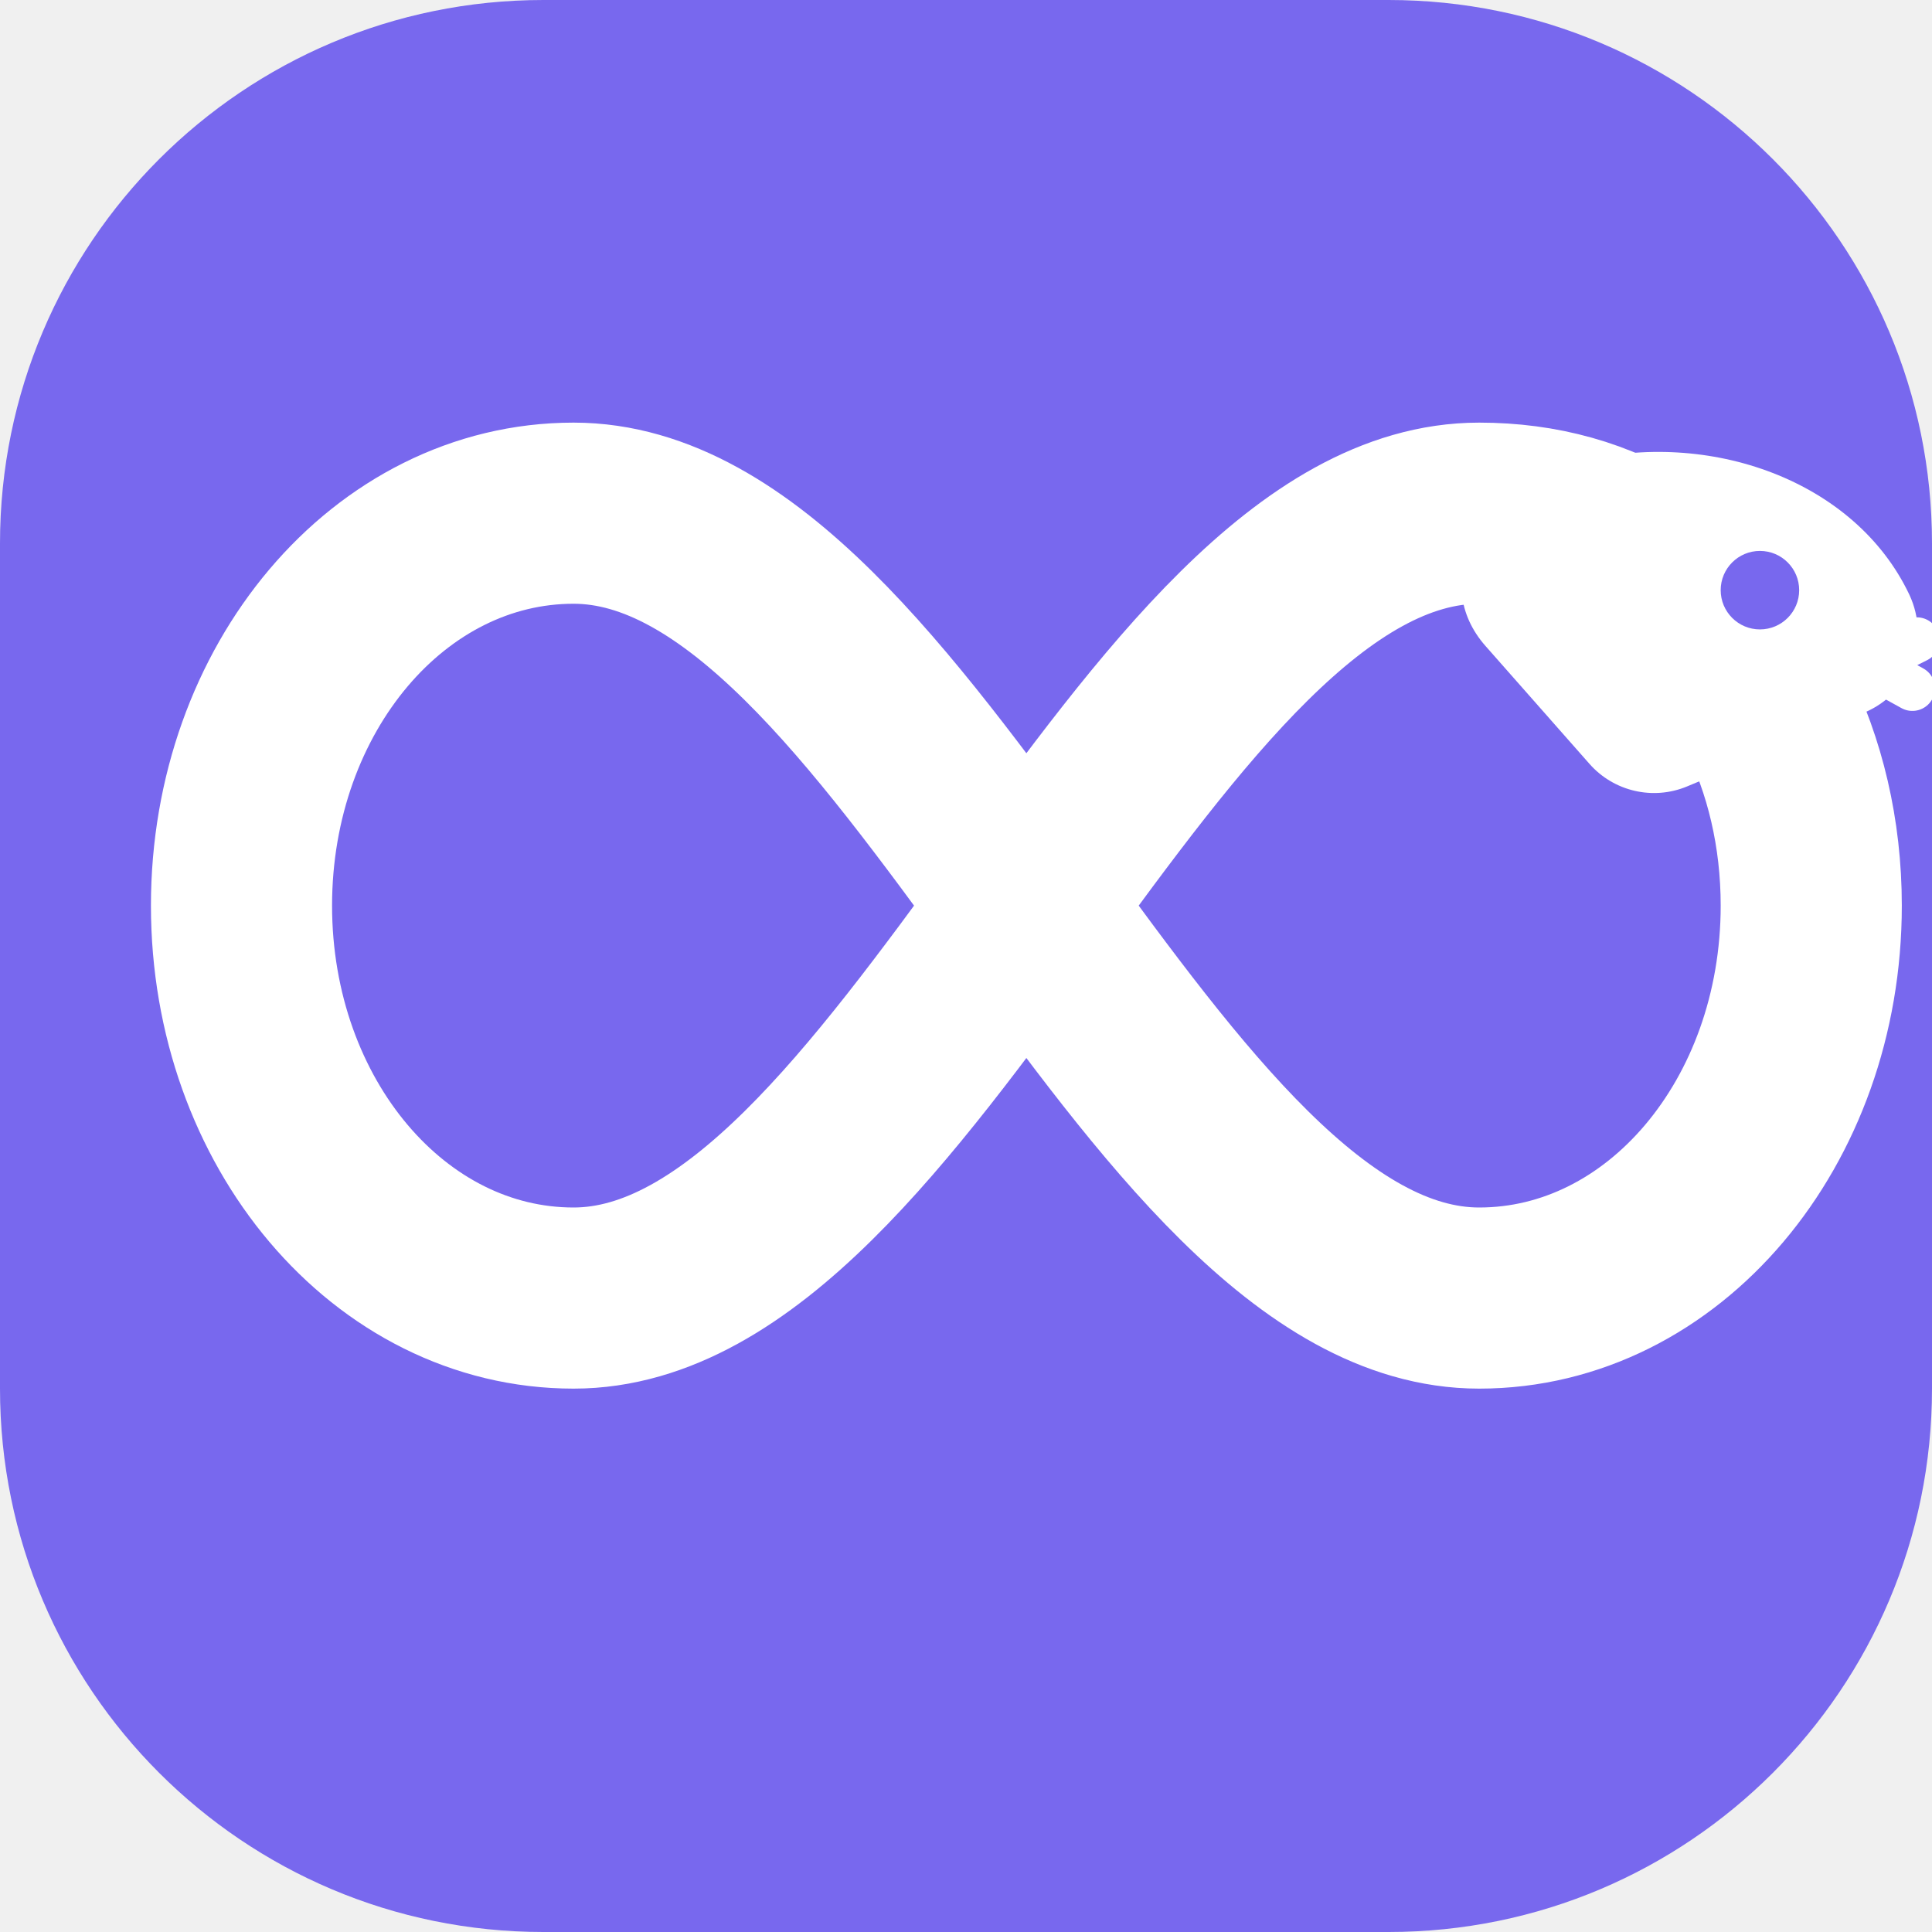
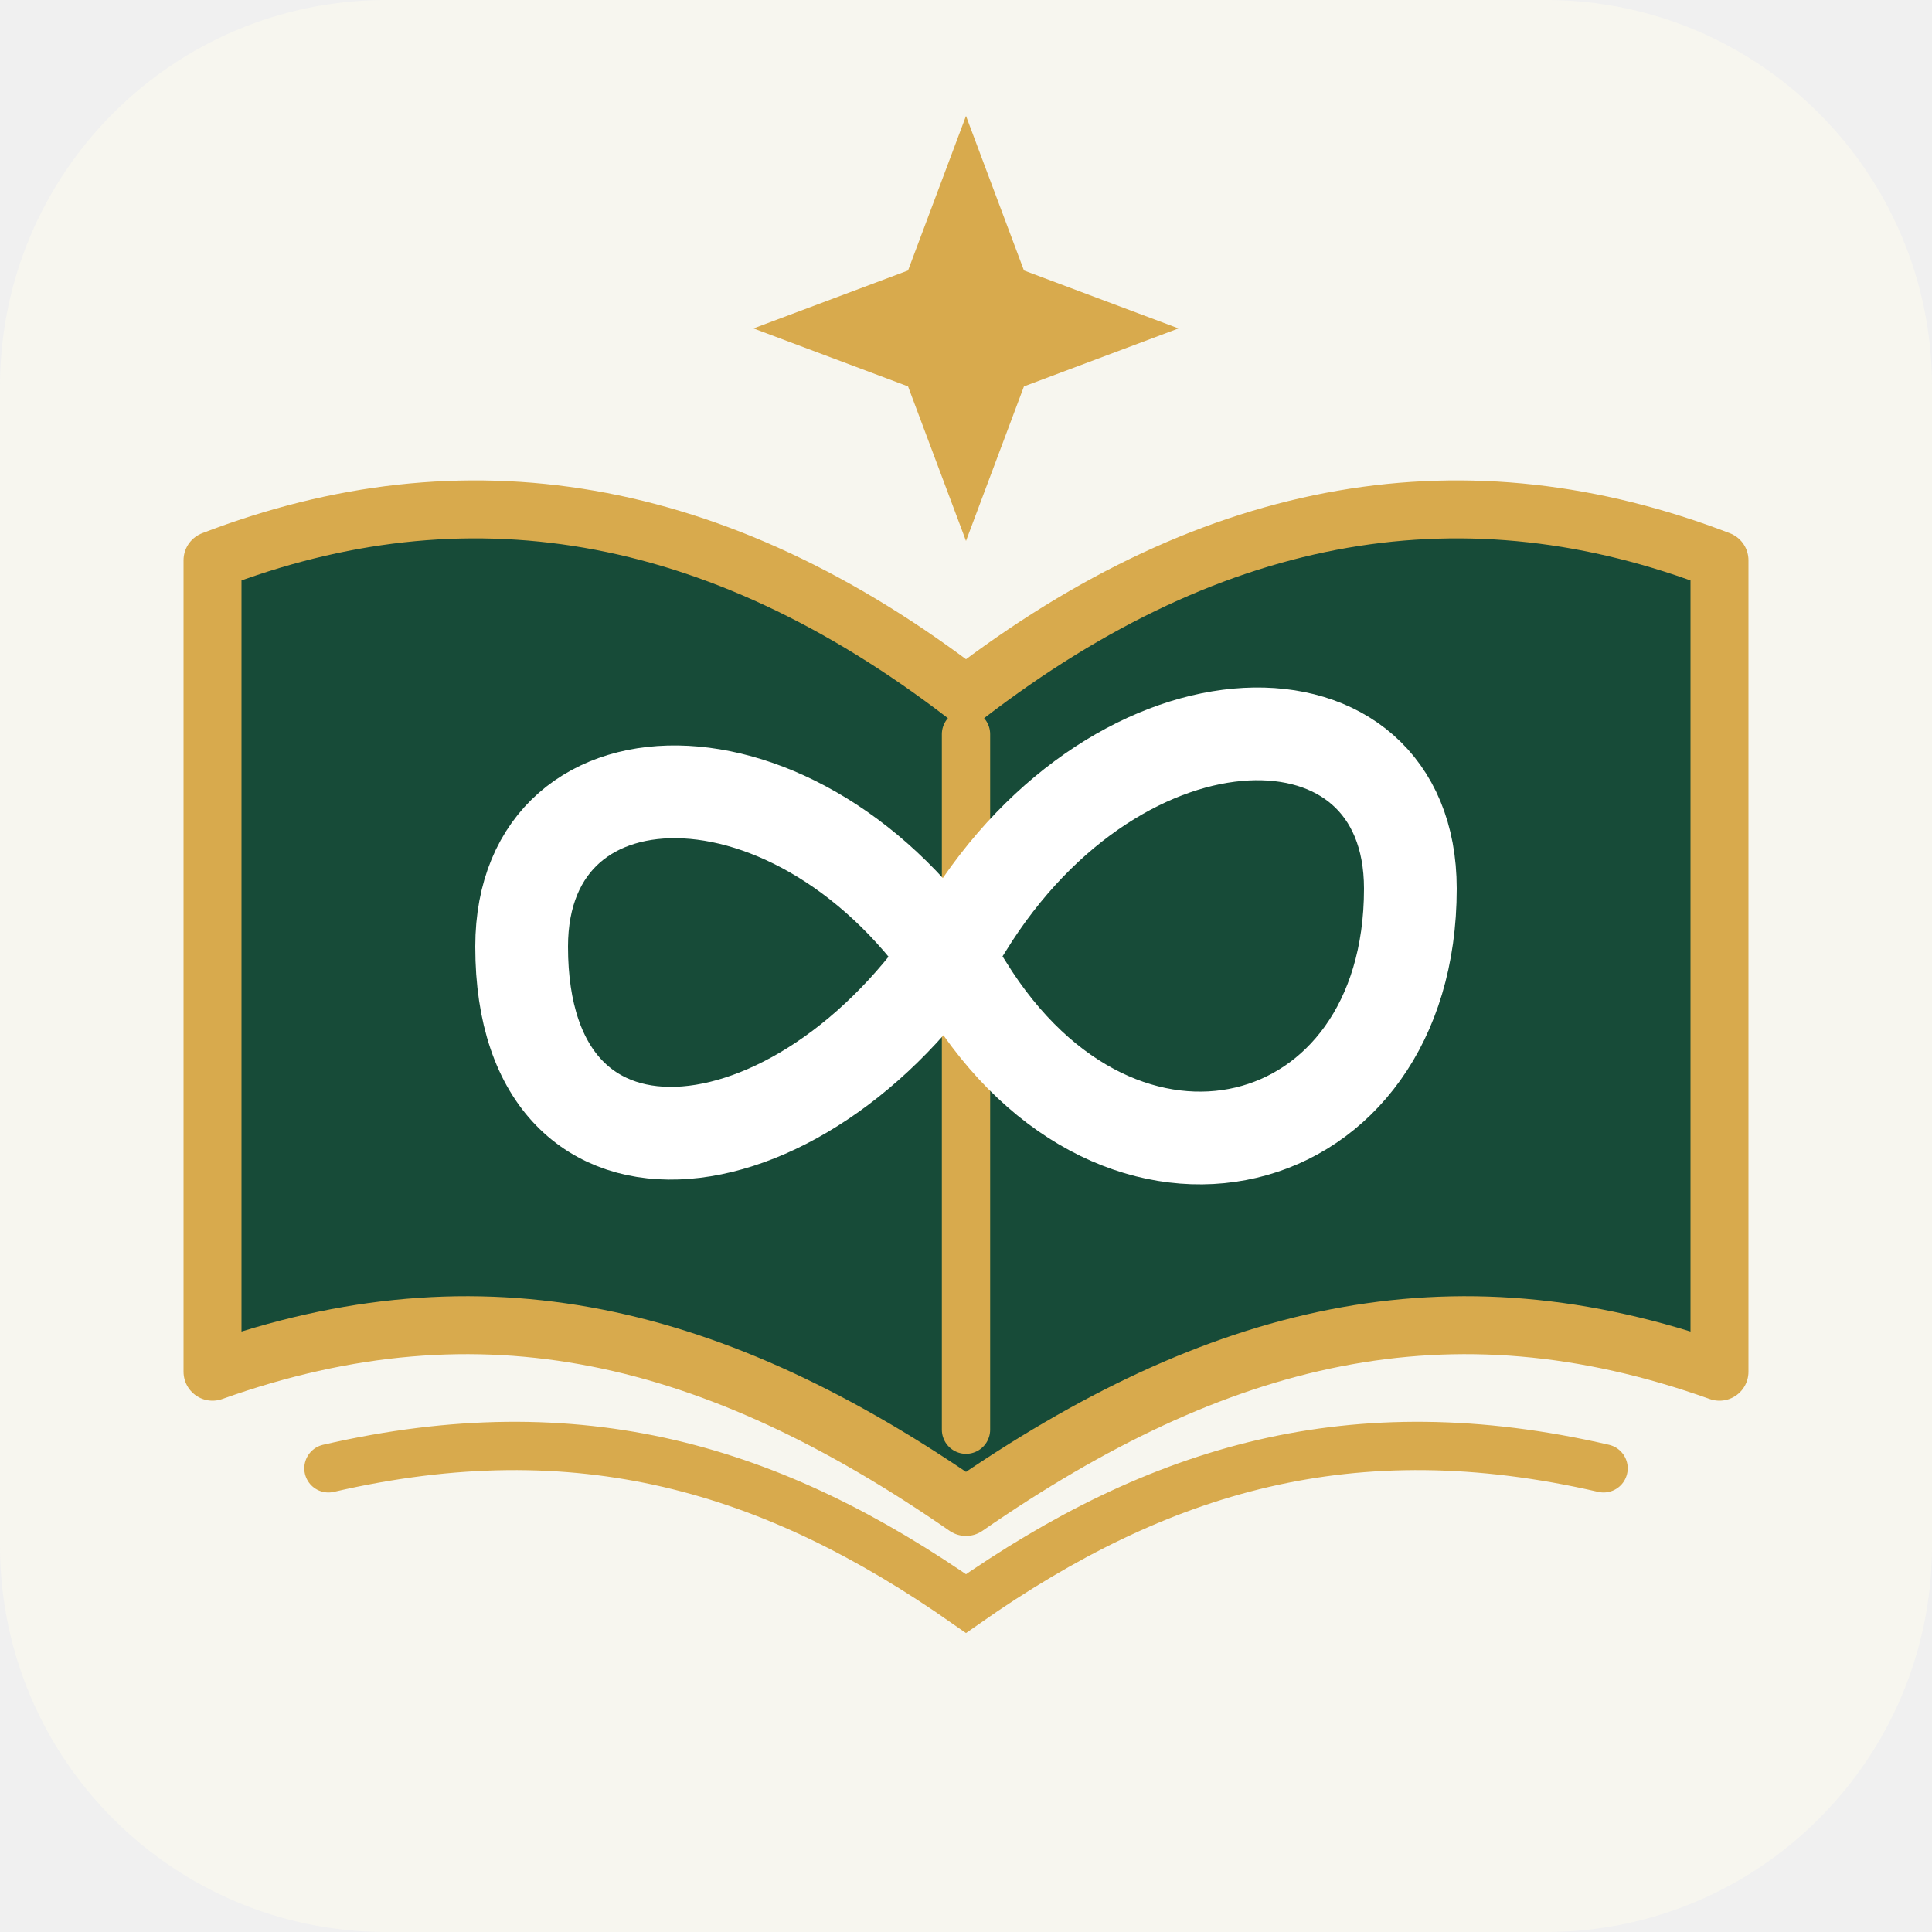
- <svg xmlns="http://www.w3.org/2000/svg" viewBox="0 0 64 64">
-   <rect width="64" height="64" rx="18" fill="#7868ee" />
-   <path d="M19 43c-6.1 0-11-5.8-11-13s4.9-13 11-13c11 0 19 26 30 26 6.1 0 11-5.8 11-13 0-2.4-.54-4.64-1.5-6.55C56.56 19.05 53.06 17 49 17 38 17 30 43 19 43Z" fill="none" stroke="#fff" stroke-width="6" stroke-linecap="round" stroke-linejoin="round" />
-   <path d="M52.3 15.3c4.3-1.1 9.15.6 10.95 4.4.7 1.5.05 3.25-1.48 3.9l-5.88 2.45a2.85 2.85 0 0 1-3.24-.75l-3.44-3.9c-1.84-2.08-.4-5.2 3.09-6.1Z" fill="#fff" />
-   <circle cx="58.3" cy="19.55" r="1.3" fill="#7868ee" />
-   <path d="m61.9 22 1.6-.8m-1.6.8 1.45.8" fill="none" stroke="#fff" stroke-width="1.5" stroke-linecap="round" />
+ <svg xmlns="http://www.w3.org/2000/svg" viewBox="0 0 100 100" width="100" height="100" role="img" aria-labelledby="title">
+   <rect width="100" height="100" rx="20" fill="#F7F6EF" />
+   <path d="M50 36C37 26 24 24 11 29v42c14-5 26-2 39 7 13-9 25-12 39-7V29c-13-5-26-3-39 7Z" fill="#174B38" stroke="#D8AA4D" stroke-width="3" stroke-linejoin="round" />
+   <path d="M50 38v36M17 76c13-3 23 0 33 7 10-7 20-10 33-7" fill="none" stroke="#D8AA4D" stroke-width="2.5" stroke-linecap="round" />
+   <path d="M50 51c-8-13-23-13-23-2 0 14 15 12 23-1 8-13 23-13 23-2 0 14-15 18-23 5Z" fill="none" stroke="#FFFFFF" stroke-width="4.8" stroke-linecap="round" />
+   <path d="m50 6 3 8 8 3-8 3-3 8-3-8-8-3 8-3Z" fill="#D8AA4D" />
</svg>
